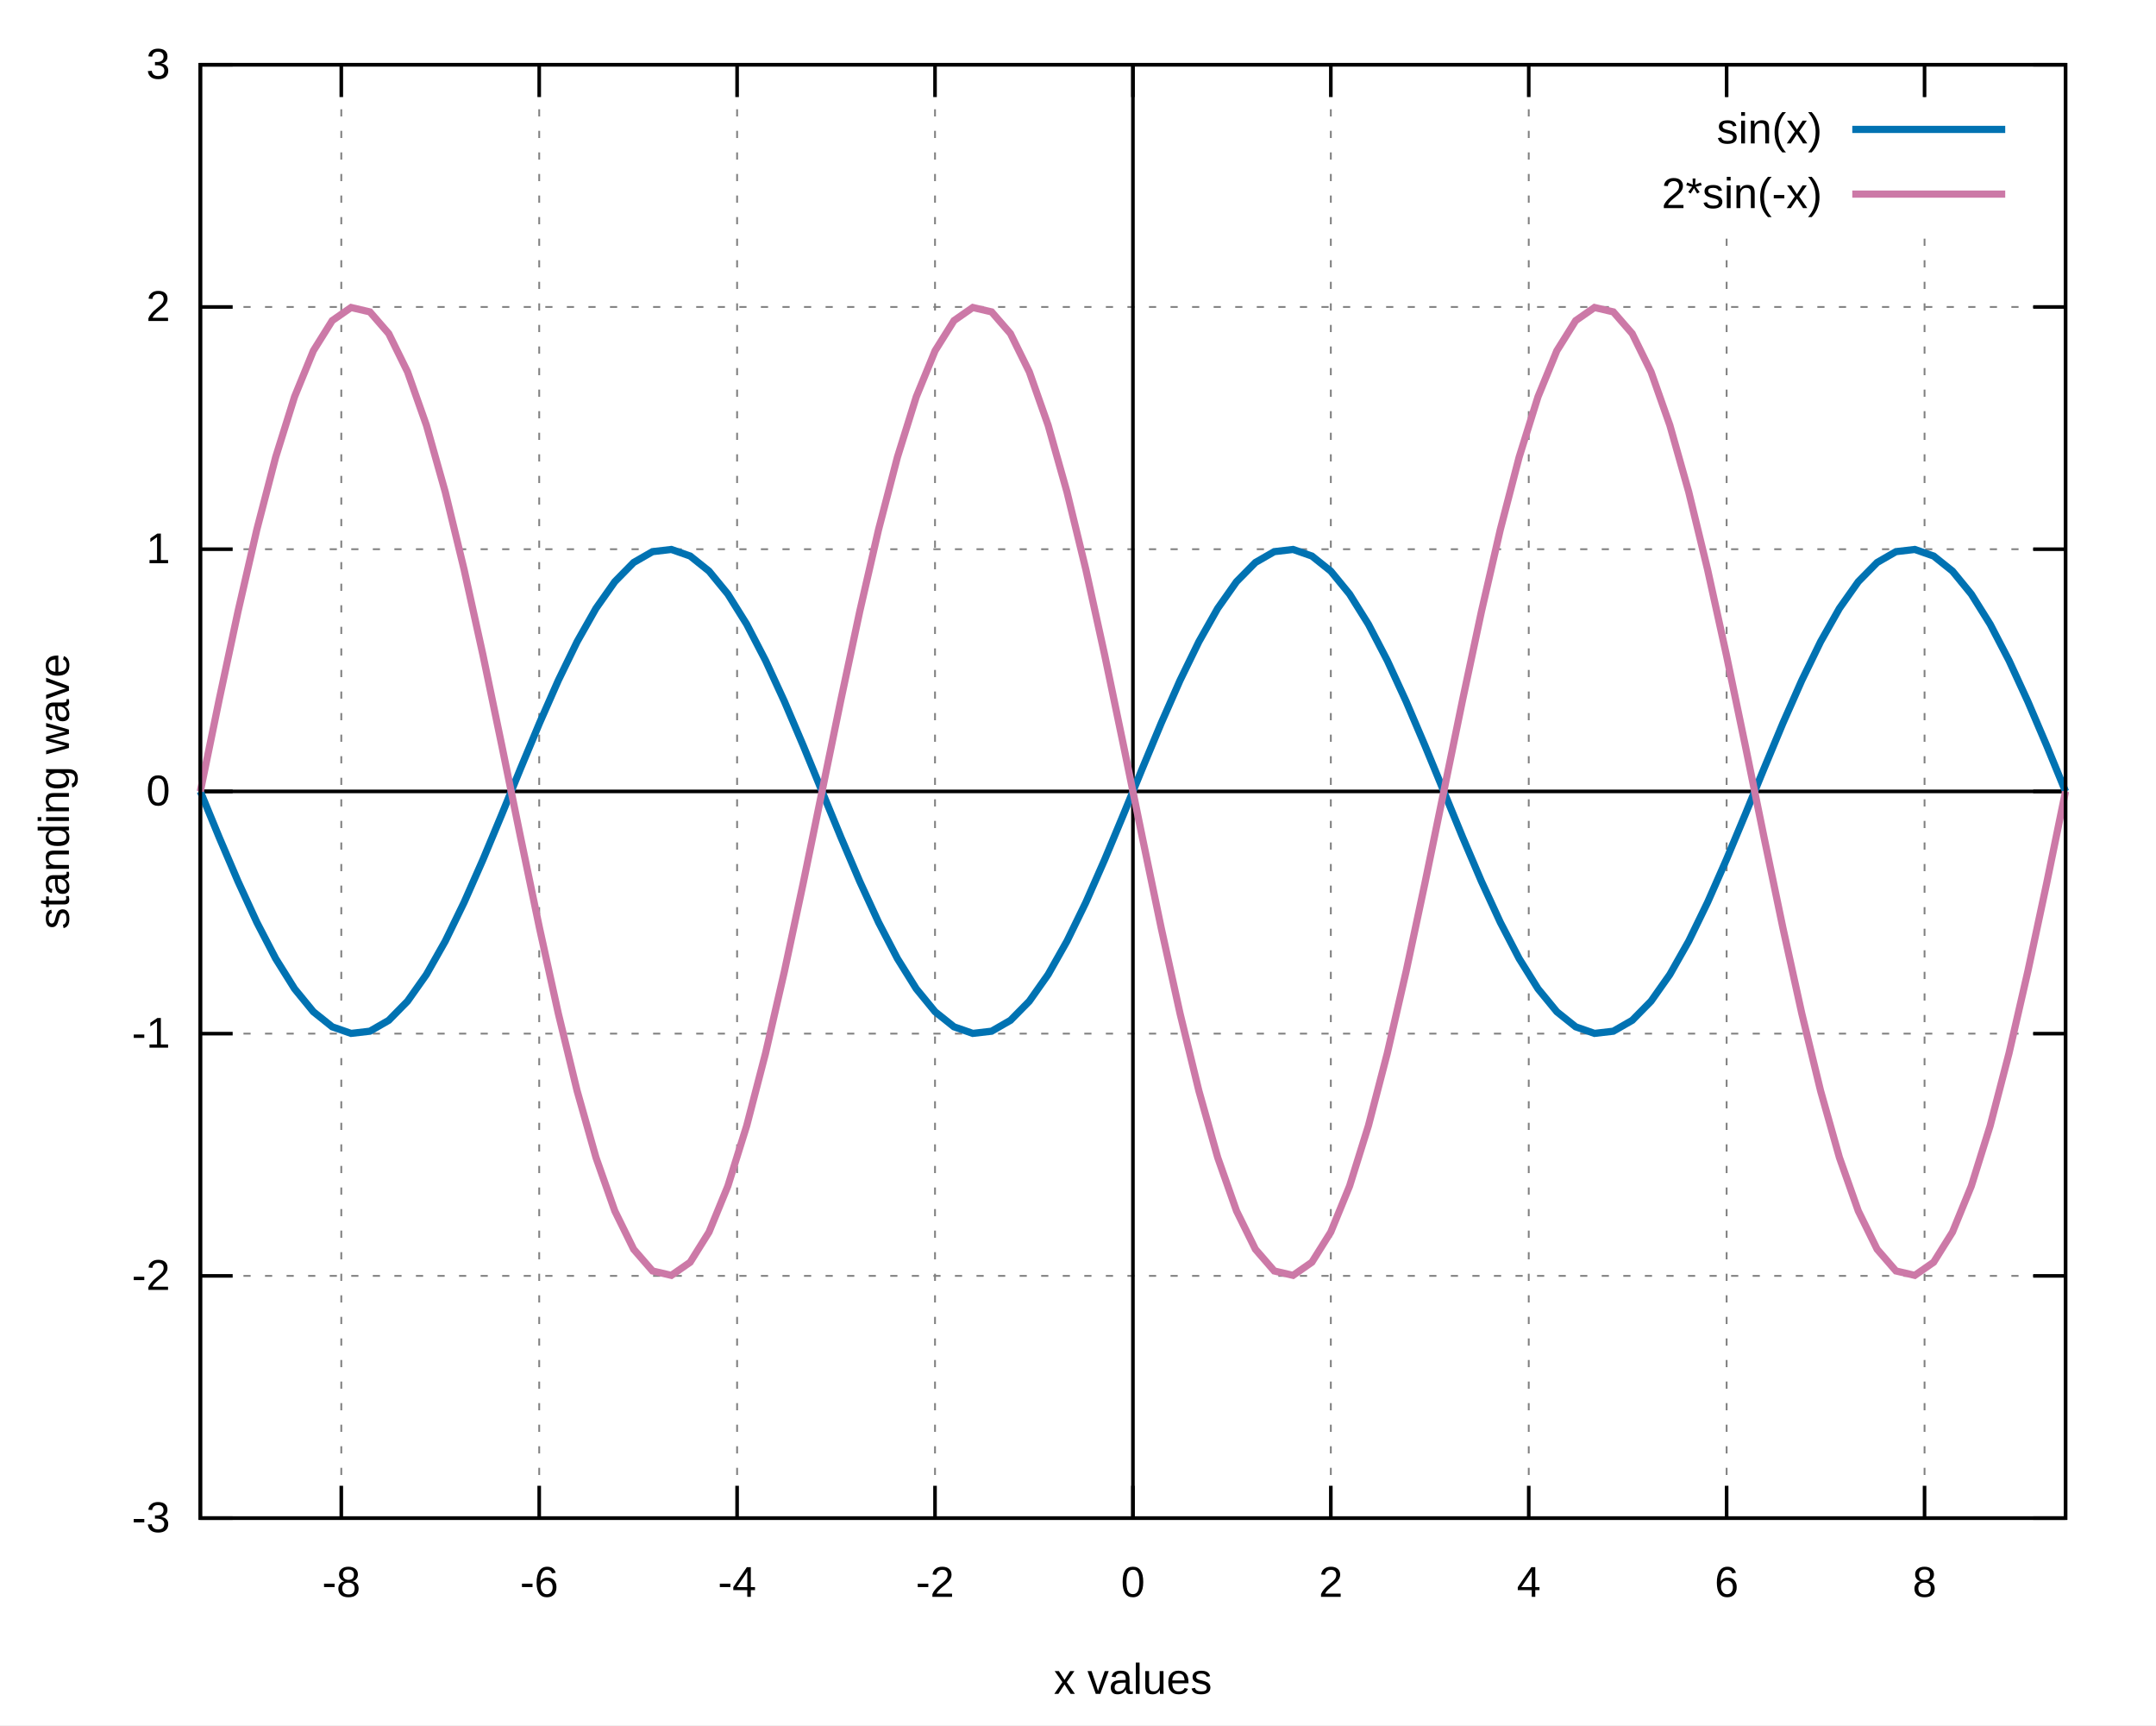
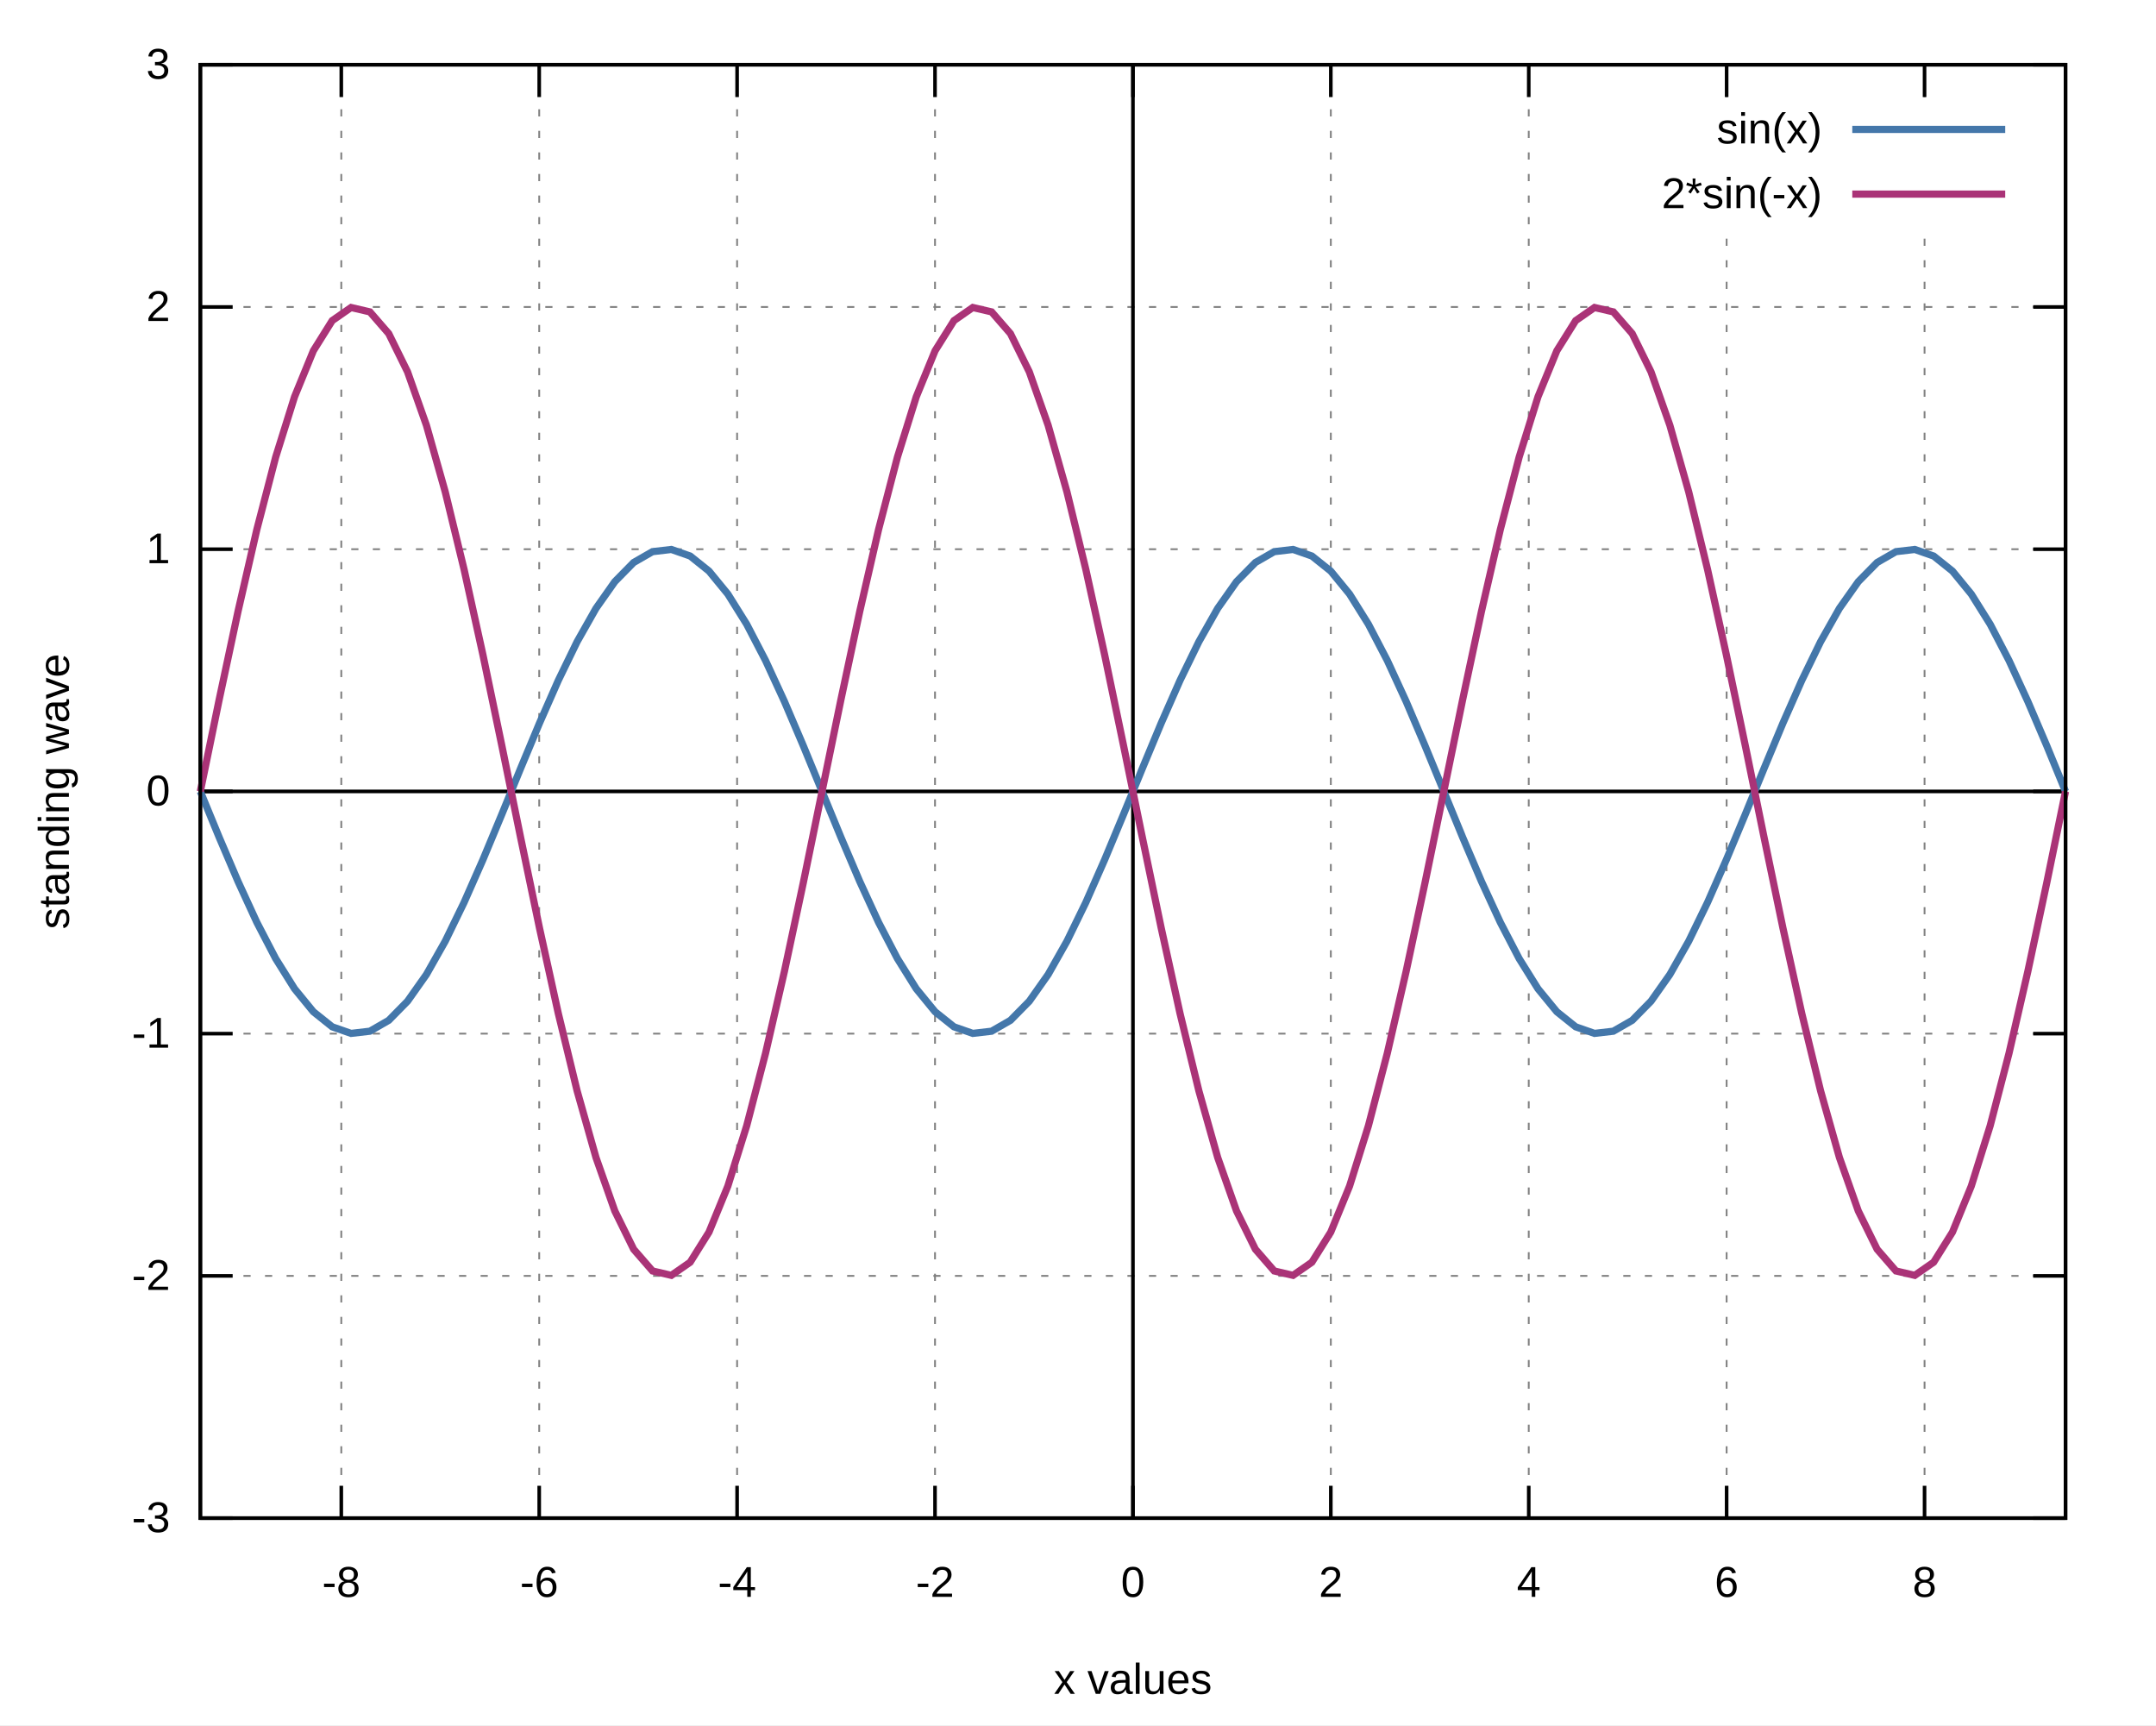
<svg xmlns="http://www.w3.org/2000/svg" xmlns:xlink="http://www.w3.org/1999/xlink" width="600" height="480" viewBox="0 0 600 480">
  <g id="gnuplot_canvas">
    <rect x="0" y="0" width="600" height="480" fill="#ffffff" />
    <defs>
      <circle id="gpDot" r="0.5" stroke-width="0.5" stroke="currentColor" />
      <path id="gpPt0" stroke-width="0.222" stroke="currentColor" d="M-1,0 h2 M0,-1 v2" />
      <path id="gpPt1" stroke-width="0.222" stroke="currentColor" d="M-1,-1 L1,1 M1,-1 L-1,1" />
      <path id="gpPt2" stroke-width="0.222" stroke="currentColor" d="M-1,0 L1,0 M0,-1 L0,1 M-1,-1 L1,1 M-1,1 L1,-1" />
      <rect id="gpPt3" stroke-width="0.222" stroke="currentColor" x="-1" y="-1" width="2" height="2" />
      <rect id="gpPt4" stroke-width="0.222" stroke="currentColor" fill="currentColor" x="-1" y="-1" width="2" height="2" />
      <circle id="gpPt5" stroke-width="0.222" stroke="currentColor" cx="0" cy="0" r="1" />
      <use xlink:href="#gpPt5" id="gpPt6" fill="currentColor" stroke="none" />
      <path id="gpPt7" stroke-width="0.222" stroke="currentColor" d="M0,-1.33 L-1.33,0.67 L1.33,0.67 z" />
      <use xlink:href="#gpPt7" id="gpPt8" fill="currentColor" stroke="none" />
      <use xlink:href="#gpPt7" id="gpPt9" stroke="currentColor" transform="rotate(180)" />
      <use xlink:href="#gpPt9" id="gpPt10" fill="currentColor" stroke="none" />
      <use xlink:href="#gpPt3" id="gpPt11" stroke="currentColor" transform="rotate(45)" />
      <use xlink:href="#gpPt11" id="gpPt12" fill="currentColor" stroke="none" />
      <path id="gpPt13" stroke-width="0.222" stroke="currentColor" d="M0,1.330 L1.265,0.411 L0.782,-1.067 L-0.782,-1.076 L-1.265,0.411 z" />
      <use xlink:href="#gpPt13" id="gpPt14" fill="currentColor" stroke="none" />
      <filter id="textbox" filterUnits="objectBoundingBox" x="0" y="0" height="1" width="1">
        <feFlood flood-color="#FFFFFF" flood-opacity="1" result="bgnd" />
        <feComposite in="SourceGraphic" in2="bgnd" operator="atop" />
      </filter>
      <filter id="greybox" filterUnits="objectBoundingBox" x="0" y="0" height="1" width="1">
        <feFlood flood-color="lightgrey" flood-opacity="1" result="grey" />
        <feComposite in="SourceGraphic" in2="grey" operator="atop" />
      </filter>
    </defs>
    <g fill="none" color="#FFFFFF" stroke="currentColor" stroke-width="1.00" stroke-linecap="butt" stroke-linejoin="miter">
</g>
    <g fill="none" color="black" stroke="currentColor" stroke-width="1.00" stroke-linecap="butt" stroke-linejoin="miter">
</g>
    <g fill="none" color="black" stroke="black" stroke-width="0.50" stroke-linecap="butt" stroke-linejoin="miter">
</g>
    <g fill="none" color="gray" stroke="currentColor" stroke-width="0.50" stroke-linecap="butt" stroke-linejoin="miter">
      <path stroke="gray" stroke-dasharray="2,4" class="gridline" d="M55.75,422.40 L574.82,422.40  " />
    </g>
    <g fill="none" color="gray" stroke="gray" stroke-width="1.00" stroke-linecap="butt" stroke-linejoin="miter">
</g>
    <g fill="none" color="black" stroke="currentColor" stroke-width="1.00" stroke-linecap="butt" stroke-linejoin="miter">
      <path stroke="black" d="M55.75,422.40 L64.75,422.40 M574.82,422.40 L565.82,422.40  " />
      <g transform="translate(47.36,426.30)" stroke="none" fill="black" font-family="Arial" font-size="12.00" text-anchor="end">
        <text>
          <tspan font-family="Arial">-3</tspan>
        </text>
      </g>
    </g>
    <g fill="none" color="black" stroke="currentColor" stroke-width="1.00" stroke-linecap="butt" stroke-linejoin="miter">
</g>
    <g fill="none" color="black" stroke="black" stroke-width="0.50" stroke-linecap="butt" stroke-linejoin="miter">
</g>
    <g fill="none" color="gray" stroke="currentColor" stroke-width="0.50" stroke-linecap="butt" stroke-linejoin="miter">
      <path stroke="gray" stroke-dasharray="2,4" class="gridline" d="M55.75,355.00 L574.82,355.00  " />
    </g>
    <g fill="none" color="gray" stroke="gray" stroke-width="1.00" stroke-linecap="butt" stroke-linejoin="miter">
</g>
    <g fill="none" color="black" stroke="currentColor" stroke-width="1.00" stroke-linecap="butt" stroke-linejoin="miter">
      <path stroke="black" d="M55.75,355.00 L64.75,355.00 M574.82,355.00 L565.82,355.00  " />
      <g transform="translate(47.36,358.90)" stroke="none" fill="black" font-family="Arial" font-size="12.00" text-anchor="end">
        <text>
          <tspan font-family="Arial">-2</tspan>
        </text>
      </g>
    </g>
    <g fill="none" color="black" stroke="currentColor" stroke-width="1.00" stroke-linecap="butt" stroke-linejoin="miter">
</g>
    <g fill="none" color="black" stroke="black" stroke-width="0.50" stroke-linecap="butt" stroke-linejoin="miter">
</g>
    <g fill="none" color="gray" stroke="currentColor" stroke-width="0.50" stroke-linecap="butt" stroke-linejoin="miter">
      <path stroke="gray" stroke-dasharray="2,4" class="gridline" d="M55.75,287.60 L574.82,287.60  " />
    </g>
    <g fill="none" color="gray" stroke="gray" stroke-width="1.00" stroke-linecap="butt" stroke-linejoin="miter">
</g>
    <g fill="none" color="black" stroke="currentColor" stroke-width="1.00" stroke-linecap="butt" stroke-linejoin="miter">
      <path stroke="black" d="M55.75,287.60 L64.75,287.60 M574.82,287.60 L565.82,287.60  " />
      <g transform="translate(47.36,291.50)" stroke="none" fill="black" font-family="Arial" font-size="12.00" text-anchor="end">
        <text>
          <tspan font-family="Arial">-1</tspan>
        </text>
      </g>
    </g>
    <g fill="none" color="black" stroke="currentColor" stroke-width="1.00" stroke-linecap="butt" stroke-linejoin="miter">
</g>
    <g fill="none" color="black" stroke="black" stroke-width="0.50" stroke-linecap="butt" stroke-linejoin="miter">
</g>
    <g fill="none" color="gray" stroke="currentColor" stroke-width="0.50" stroke-linecap="butt" stroke-linejoin="miter">
      <path stroke="gray" stroke-dasharray="2,4" class="gridline" d="M55.75,220.20 L574.82,220.20  " />
    </g>
    <g fill="none" color="gray" stroke="gray" stroke-width="1.00" stroke-linecap="butt" stroke-linejoin="miter">
</g>
    <g fill="none" color="black" stroke="currentColor" stroke-width="1.00" stroke-linecap="butt" stroke-linejoin="miter">
      <path stroke="black" d="M55.75,220.20 L64.75,220.20 M574.82,220.20 L565.82,220.20  " />
      <g transform="translate(47.36,224.10)" stroke="none" fill="black" font-family="Arial" font-size="12.00" text-anchor="end">
        <text>
          <tspan font-family="Arial"> 0</tspan>
        </text>
      </g>
    </g>
    <g fill="none" color="black" stroke="currentColor" stroke-width="1.00" stroke-linecap="butt" stroke-linejoin="miter">
</g>
    <g fill="none" color="black" stroke="black" stroke-width="0.50" stroke-linecap="butt" stroke-linejoin="miter">
</g>
    <g fill="none" color="gray" stroke="currentColor" stroke-width="0.50" stroke-linecap="butt" stroke-linejoin="miter">
      <path stroke="gray" stroke-dasharray="2,4" class="gridline" d="M55.75,152.81 L574.82,152.81  " />
    </g>
    <g fill="none" color="gray" stroke="gray" stroke-width="1.00" stroke-linecap="butt" stroke-linejoin="miter">
</g>
    <g fill="none" color="black" stroke="currentColor" stroke-width="1.00" stroke-linecap="butt" stroke-linejoin="miter">
      <path stroke="black" d="M55.75,152.81 L64.75,152.81 M574.82,152.81 L565.82,152.81  " />
      <g transform="translate(47.36,156.71)" stroke="none" fill="black" font-family="Arial" font-size="12.00" text-anchor="end">
        <text>
          <tspan font-family="Arial"> 1</tspan>
        </text>
      </g>
    </g>
    <g fill="none" color="black" stroke="currentColor" stroke-width="1.00" stroke-linecap="butt" stroke-linejoin="miter">
</g>
    <g fill="none" color="black" stroke="black" stroke-width="0.50" stroke-linecap="butt" stroke-linejoin="miter">
</g>
    <g fill="none" color="gray" stroke="currentColor" stroke-width="0.50" stroke-linecap="butt" stroke-linejoin="miter">
      <path stroke="gray" stroke-dasharray="2,4" class="gridline" d="M55.75,85.41 L574.82,85.41  " />
    </g>
    <g fill="none" color="gray" stroke="gray" stroke-width="1.00" stroke-linecap="butt" stroke-linejoin="miter">
</g>
    <g fill="none" color="black" stroke="currentColor" stroke-width="1.00" stroke-linecap="butt" stroke-linejoin="miter">
      <path stroke="black" d="M55.75,85.41 L64.75,85.41 M574.82,85.41 L565.82,85.41  " />
      <g transform="translate(47.36,89.31)" stroke="none" fill="black" font-family="Arial" font-size="12.00" text-anchor="end">
        <text>
          <tspan font-family="Arial"> 2</tspan>
        </text>
      </g>
    </g>
    <g fill="none" color="black" stroke="currentColor" stroke-width="1.00" stroke-linecap="butt" stroke-linejoin="miter">
</g>
    <g fill="none" color="black" stroke="black" stroke-width="0.50" stroke-linecap="butt" stroke-linejoin="miter">
</g>
    <g fill="none" color="gray" stroke="currentColor" stroke-width="0.50" stroke-linecap="butt" stroke-linejoin="miter">
      <path stroke="gray" stroke-dasharray="2,4" class="gridline" d="M55.75,18.01 L574.82,18.01  " />
    </g>
    <g fill="none" color="gray" stroke="gray" stroke-width="1.00" stroke-linecap="butt" stroke-linejoin="miter">
</g>
    <g fill="none" color="black" stroke="currentColor" stroke-width="1.00" stroke-linecap="butt" stroke-linejoin="miter">
      <path stroke="black" d="M55.75,18.01 L64.75,18.01 M574.82,18.01 L565.82,18.01  " />
      <g transform="translate(47.36,21.91)" stroke="none" fill="black" font-family="Arial" font-size="12.00" text-anchor="end">
        <text>
          <tspan font-family="Arial"> 3</tspan>
        </text>
      </g>
    </g>
    <g fill="none" color="black" stroke="currentColor" stroke-width="1.00" stroke-linecap="butt" stroke-linejoin="miter">
</g>
    <g fill="none" color="black" stroke="black" stroke-width="0.50" stroke-linecap="butt" stroke-linejoin="miter">
</g>
    <g fill="none" color="gray" stroke="currentColor" stroke-width="0.50" stroke-linecap="butt" stroke-linejoin="miter">
      <path stroke="gray" stroke-dasharray="2,4" class="gridline" d="M94.98,422.40 L94.98,18.01  " />
    </g>
    <g fill="none" color="gray" stroke="gray" stroke-width="1.00" stroke-linecap="butt" stroke-linejoin="miter">
</g>
    <g fill="none" color="black" stroke="currentColor" stroke-width="1.00" stroke-linecap="butt" stroke-linejoin="miter">
      <path stroke="black" d="M94.98,422.40 L94.98,413.40 M94.98,18.01 L94.98,27.01  " />
      <g transform="translate(94.98,444.30)" stroke="none" fill="black" font-family="Arial" font-size="12.00" text-anchor="middle">
        <text>
          <tspan font-family="Arial">-8</tspan>
        </text>
      </g>
    </g>
    <g fill="none" color="black" stroke="currentColor" stroke-width="1.00" stroke-linecap="butt" stroke-linejoin="miter">
</g>
    <g fill="none" color="black" stroke="black" stroke-width="0.50" stroke-linecap="butt" stroke-linejoin="miter">
</g>
    <g fill="none" color="gray" stroke="currentColor" stroke-width="0.50" stroke-linecap="butt" stroke-linejoin="miter">
      <path stroke="gray" stroke-dasharray="2,4" class="gridline" d="M150.06,422.40 L150.06,18.01  " />
    </g>
    <g fill="none" color="gray" stroke="gray" stroke-width="1.00" stroke-linecap="butt" stroke-linejoin="miter">
</g>
    <g fill="none" color="black" stroke="currentColor" stroke-width="1.00" stroke-linecap="butt" stroke-linejoin="miter">
      <path stroke="black" d="M150.06,422.40 L150.06,413.40 M150.06,18.01 L150.06,27.01  " />
      <g transform="translate(150.06,444.30)" stroke="none" fill="black" font-family="Arial" font-size="12.00" text-anchor="middle">
        <text>
          <tspan font-family="Arial">-6</tspan>
        </text>
      </g>
    </g>
    <g fill="none" color="black" stroke="currentColor" stroke-width="1.00" stroke-linecap="butt" stroke-linejoin="miter">
</g>
    <g fill="none" color="black" stroke="black" stroke-width="0.50" stroke-linecap="butt" stroke-linejoin="miter">
</g>
    <g fill="none" color="gray" stroke="currentColor" stroke-width="0.50" stroke-linecap="butt" stroke-linejoin="miter">
      <path stroke="gray" stroke-dasharray="2,4" class="gridline" d="M205.13,422.40 L205.13,18.01  " />
    </g>
    <g fill="none" color="gray" stroke="gray" stroke-width="1.00" stroke-linecap="butt" stroke-linejoin="miter">
</g>
    <g fill="none" color="black" stroke="currentColor" stroke-width="1.00" stroke-linecap="butt" stroke-linejoin="miter">
      <path stroke="black" d="M205.13,422.40 L205.13,413.40 M205.13,18.01 L205.13,27.01  " />
      <g transform="translate(205.13,444.30)" stroke="none" fill="black" font-family="Arial" font-size="12.00" text-anchor="middle">
        <text>
          <tspan font-family="Arial">-4</tspan>
        </text>
      </g>
    </g>
    <g fill="none" color="black" stroke="currentColor" stroke-width="1.00" stroke-linecap="butt" stroke-linejoin="miter">
</g>
    <g fill="none" color="black" stroke="black" stroke-width="0.50" stroke-linecap="butt" stroke-linejoin="miter">
</g>
    <g fill="none" color="gray" stroke="currentColor" stroke-width="0.50" stroke-linecap="butt" stroke-linejoin="miter">
      <path stroke="gray" stroke-dasharray="2,4" class="gridline" d="M260.21,422.40 L260.21,18.01  " />
    </g>
    <g fill="none" color="gray" stroke="gray" stroke-width="1.00" stroke-linecap="butt" stroke-linejoin="miter">
</g>
    <g fill="none" color="black" stroke="currentColor" stroke-width="1.00" stroke-linecap="butt" stroke-linejoin="miter">
      <path stroke="black" d="M260.21,422.40 L260.21,413.40 M260.21,18.01 L260.21,27.01  " />
      <g transform="translate(260.21,444.30)" stroke="none" fill="black" font-family="Arial" font-size="12.00" text-anchor="middle">
        <text>
          <tspan font-family="Arial">-2</tspan>
        </text>
      </g>
    </g>
    <g fill="none" color="black" stroke="currentColor" stroke-width="1.00" stroke-linecap="butt" stroke-linejoin="miter">
</g>
    <g fill="none" color="black" stroke="black" stroke-width="0.50" stroke-linecap="butt" stroke-linejoin="miter">
</g>
    <g fill="none" color="gray" stroke="currentColor" stroke-width="0.50" stroke-linecap="butt" stroke-linejoin="miter">
      <path stroke="gray" stroke-dasharray="2,4" class="gridline" d="M315.29,422.40 L315.29,18.01  " />
    </g>
    <g fill="none" color="gray" stroke="gray" stroke-width="1.00" stroke-linecap="butt" stroke-linejoin="miter">
</g>
    <g fill="none" color="black" stroke="currentColor" stroke-width="1.00" stroke-linecap="butt" stroke-linejoin="miter">
      <path stroke="black" d="M315.29,422.40 L315.29,413.40 M315.29,18.01 L315.29,27.01  " />
      <g transform="translate(315.29,444.30)" stroke="none" fill="black" font-family="Arial" font-size="12.00" text-anchor="middle">
        <text>
          <tspan font-family="Arial"> 0</tspan>
        </text>
      </g>
    </g>
    <g fill="none" color="black" stroke="currentColor" stroke-width="1.00" stroke-linecap="butt" stroke-linejoin="miter">
</g>
    <g fill="none" color="black" stroke="black" stroke-width="0.50" stroke-linecap="butt" stroke-linejoin="miter">
</g>
    <g fill="none" color="gray" stroke="currentColor" stroke-width="0.50" stroke-linecap="butt" stroke-linejoin="miter">
      <path stroke="gray" stroke-dasharray="2,4" class="gridline" d="M370.36,422.40 L370.36,18.01  " />
    </g>
    <g fill="none" color="gray" stroke="gray" stroke-width="1.00" stroke-linecap="butt" stroke-linejoin="miter">
</g>
    <g fill="none" color="black" stroke="currentColor" stroke-width="1.00" stroke-linecap="butt" stroke-linejoin="miter">
      <path stroke="black" d="M370.36,422.40 L370.36,413.40 M370.36,18.01 L370.36,27.01  " />
      <g transform="translate(370.36,444.30)" stroke="none" fill="black" font-family="Arial" font-size="12.00" text-anchor="middle">
        <text>
          <tspan font-family="Arial"> 2</tspan>
        </text>
      </g>
    </g>
    <g fill="none" color="black" stroke="currentColor" stroke-width="1.00" stroke-linecap="butt" stroke-linejoin="miter">
</g>
    <g fill="none" color="black" stroke="black" stroke-width="0.50" stroke-linecap="butt" stroke-linejoin="miter">
</g>
    <g fill="none" color="gray" stroke="currentColor" stroke-width="0.50" stroke-linecap="butt" stroke-linejoin="miter">
      <path stroke="gray" stroke-dasharray="2,4" class="gridline" d="M425.44,422.40 L425.44,18.01  " />
    </g>
    <g fill="none" color="gray" stroke="gray" stroke-width="1.00" stroke-linecap="butt" stroke-linejoin="miter">
</g>
    <g fill="none" color="black" stroke="currentColor" stroke-width="1.00" stroke-linecap="butt" stroke-linejoin="miter">
      <path stroke="black" d="M425.44,422.40 L425.44,413.40 M425.44,18.01 L425.44,27.01  " />
      <g transform="translate(425.44,444.30)" stroke="none" fill="black" font-family="Arial" font-size="12.00" text-anchor="middle">
        <text>
          <tspan font-family="Arial"> 4</tspan>
        </text>
      </g>
    </g>
    <g fill="none" color="black" stroke="currentColor" stroke-width="1.00" stroke-linecap="butt" stroke-linejoin="miter">
</g>
    <g fill="none" color="black" stroke="black" stroke-width="0.50" stroke-linecap="butt" stroke-linejoin="miter">
</g>
    <g fill="none" color="gray" stroke="currentColor" stroke-width="0.50" stroke-linecap="butt" stroke-linejoin="miter">
      <path stroke="gray" stroke-dasharray="2,4" class="gridline" d="M480.51,422.40 L480.51,63.01 M480.51,27.01 L480.51,18.01  " />
    </g>
    <g fill="none" color="gray" stroke="gray" stroke-width="1.00" stroke-linecap="butt" stroke-linejoin="miter">
</g>
    <g fill="none" color="black" stroke="currentColor" stroke-width="1.00" stroke-linecap="butt" stroke-linejoin="miter">
      <path stroke="black" d="M480.51,422.40 L480.51,413.40 M480.51,18.01 L480.51,27.01  " />
      <g transform="translate(480.51,444.30)" stroke="none" fill="black" font-family="Arial" font-size="12.00" text-anchor="middle">
        <text>
          <tspan font-family="Arial"> 6</tspan>
        </text>
      </g>
    </g>
    <g fill="none" color="black" stroke="currentColor" stroke-width="1.00" stroke-linecap="butt" stroke-linejoin="miter">
</g>
    <g fill="none" color="black" stroke="black" stroke-width="0.50" stroke-linecap="butt" stroke-linejoin="miter">
</g>
    <g fill="none" color="gray" stroke="currentColor" stroke-width="0.50" stroke-linecap="butt" stroke-linejoin="miter">
      <path stroke="gray" stroke-dasharray="2,4" class="gridline" d="M535.59,422.40 L535.59,63.01 M535.59,27.01 L535.59,18.01  " />
    </g>
    <g fill="none" color="gray" stroke="gray" stroke-width="1.00" stroke-linecap="butt" stroke-linejoin="miter">
</g>
    <g fill="none" color="black" stroke="currentColor" stroke-width="1.00" stroke-linecap="butt" stroke-linejoin="miter">
      <path stroke="black" d="M535.59,422.40 L535.59,413.40 M535.59,18.01 L535.59,27.01  " />
      <g transform="translate(535.59,444.30)" stroke="none" fill="black" font-family="Arial" font-size="12.00" text-anchor="middle">
        <text>
          <tspan font-family="Arial"> 8</tspan>
        </text>
      </g>
    </g>
    <g fill="none" color="black" stroke="currentColor" stroke-width="1.00" stroke-linecap="butt" stroke-linejoin="miter">
</g>
    <g fill="none" color="black" stroke="currentColor" stroke-width="1.00" stroke-linecap="butt" stroke-linejoin="miter">
      <path stroke="rgb(  0,   0,   0)" d="M55.75,220.20 L574.82,220.20  " />
    </g>
    <g fill="none" color="black" stroke="currentColor" stroke-width="1.00" stroke-linecap="butt" stroke-linejoin="miter">
      <path stroke="rgb(  0,   0,   0)" d="M315.29,422.40 L315.29,18.01  " />
    </g>
    <g fill="none" color="black" stroke="currentColor" stroke-width="1.00" stroke-linecap="butt" stroke-linejoin="miter">
      <path stroke="black" d="M55.75,18.01 L55.75,422.40 L574.82,422.40 L574.82,18.01 L55.75,18.01 Z  " />
    </g>
    <g fill="none" color="black" stroke="currentColor" stroke-width="1.00" stroke-linecap="butt" stroke-linejoin="miter">
</g>
    <g id="gnuplot_plot_1">
      <g fill="none" color="#FFFFFF" stroke="black" stroke-width="2.00" stroke-linecap="butt" stroke-linejoin="miter">
</g>
      <g fill="none" color="black" stroke="currentColor" stroke-width="2.00" stroke-linecap="butt" stroke-linejoin="miter">
        <g transform="translate(507.09,39.91)" stroke="none" fill="black" font-family="Arial" font-size="12.00" text-anchor="end">
          <text>sin(x)</text>
        </g>
      </g>
      <g fill="none" color="black" stroke="currentColor" stroke-width="2.00" stroke-linecap="butt" stroke-linejoin="miter">
-         <path stroke="rgb(  0, 114, 178)" d="M515.48,36.01 L558.04,36.01 M55.75,220.21 L60.99,232.96 L66.24,245.25 L71.48,256.64 L76.72,266.72 L81.97,275.11   L87.21,281.51 L92.45,285.70 L97.70,287.53 L102.94,286.92 L108.18,283.90 L113.42,278.57 L118.67,271.14 L123.91,261.87   L129.15,251.09 L134.40,239.19 L139.64,226.61 L144.88,213.80 L150.13,201.22 L155.37,189.32 L160.61,178.54 L165.86,169.27   L171.10,161.84 L176.34,156.51 L181.59,153.49 L186.83,152.88 L192.07,154.71 L197.31,158.90 L202.56,165.30 L207.80,173.69   L213.04,183.77 L218.29,195.16 L223.53,207.45 L228.77,220.20 L234.02,232.96 L239.26,245.25 L244.50,256.64 L249.75,266.72   L254.99,275.11 L260.23,281.51 L265.48,285.70 L270.72,287.53 L275.96,286.92 L281.20,283.90 L286.45,278.57 L291.69,271.14   L296.93,261.87 L302.18,251.09 L307.42,239.19 L312.66,226.61 L317.91,213.80 L323.15,201.22 L328.39,189.32 L333.64,178.54   L338.88,169.27 L344.12,161.84 L349.37,156.51 L354.61,153.49 L359.85,152.88 L365.09,154.71 L370.34,158.90 L375.58,165.30   L380.82,173.69 L386.07,183.77 L391.31,195.16 L396.55,207.45 L401.80,220.20 L407.04,232.96 L412.28,245.25 L417.53,256.64   L422.77,266.72 L428.01,275.11 L433.26,281.51 L438.50,285.70 L443.74,287.53 L448.98,286.92 L454.23,283.90 L459.47,278.57   L464.71,271.14 L469.96,261.87 L475.20,251.09 L480.44,239.19 L485.69,226.61 L490.93,213.80 L496.17,201.22 L501.42,189.32   L506.66,178.54 L511.90,169.27 L517.15,161.84 L522.39,156.51 L527.63,153.49 L532.87,152.88 L538.12,154.71 L543.36,158.90   L548.60,165.30 L553.85,173.69 L559.09,183.77 L564.33,195.16 L569.58,207.45 L574.82,220.20  " />
+         <path stroke="rgb( 68, 119, 170)" d="M515.48,36.01 L558.04,36.01 M55.75,220.21 L60.99,232.96 L66.24,245.25 L71.48,256.64 L76.72,266.72 L81.97,275.11   L87.21,281.51 L92.45,285.70 L97.70,287.53 L102.94,286.92 L108.18,283.90 L113.42,278.57 L118.67,271.14 L123.91,261.87   L129.15,251.09 L134.40,239.19 L139.64,226.61 L144.88,213.80 L150.13,201.22 L155.37,189.32 L160.61,178.54 L165.86,169.27   L171.10,161.84 L176.34,156.51 L181.59,153.49 L186.83,152.88 L192.07,154.71 L197.31,158.90 L202.56,165.30 L207.80,173.69   L213.04,183.77 L218.29,195.16 L223.53,207.45 L228.77,220.20 L234.02,232.96 L239.26,245.25 L244.50,256.64 L249.75,266.72   L254.99,275.11 L260.23,281.51 L265.48,285.70 L270.72,287.53 L275.96,286.92 L281.20,283.90 L286.45,278.57 L291.69,271.14   L296.93,261.87 L302.18,251.09 L307.42,239.19 L312.66,226.61 L317.91,213.80 L323.15,201.22 L328.39,189.32 L333.64,178.54   L338.88,169.27 L344.12,161.84 L349.37,156.51 L354.61,153.49 L359.85,152.88 L365.09,154.71 L370.34,158.90 L375.58,165.30   L380.82,173.69 L386.07,183.77 L391.31,195.16 L396.55,207.45 L401.80,220.20 L407.04,232.96 L412.28,245.25 L417.53,256.64   L422.77,266.72 L428.01,275.11 L433.26,281.51 L438.50,285.70 L443.74,287.53 L448.98,286.92 L454.23,283.90 L459.47,278.57   L464.71,271.14 L469.96,261.87 L475.20,251.09 L480.44,239.19 L485.69,226.61 L490.93,213.80 L496.17,201.22 L501.42,189.32   L506.66,178.54 L511.90,169.27 L517.15,161.84 L522.39,156.51 L527.63,153.49 L532.87,152.88 L538.12,154.71 L543.36,158.90   L548.60,165.30 L553.85,173.69 L559.09,183.77 L564.33,195.16 L569.58,207.45 L574.82,220.20  " />
      </g>
    </g>
    <g id="gnuplot_plot_2">
      <g fill="none" color="black" stroke="currentColor" stroke-width="2.00" stroke-linecap="butt" stroke-linejoin="miter">
        <g transform="translate(507.09,57.91)" stroke="none" fill="black" font-family="Arial" font-size="12.00" text-anchor="end">
          <text>2*sin(-x)</text>
        </g>
      </g>
      <g fill="none" color="black" stroke="currentColor" stroke-width="2.00" stroke-linecap="butt" stroke-linejoin="miter">
-         <path stroke="rgb(204, 121, 167)" d="M515.48,54.01 L558.04,54.01 M55.75,220.20 L60.99,194.69 L66.24,170.11 L71.48,147.33 L76.72,127.18 L81.97,110.40   L87.21,97.59 L92.45,89.21 L97.70,85.56 L102.94,86.78 L108.18,92.82 L113.42,103.47 L118.67,118.33 L123.91,136.88   L129.15,158.44 L134.40,182.23 L139.64,207.39 L144.88,233.02 L150.13,258.18 L155.37,281.97 L160.61,303.53 L165.86,322.08   L171.10,336.94 L176.34,347.59 L181.59,353.63 L186.83,354.85 L192.07,351.20 L197.31,342.82 L202.56,330.01 L207.80,313.23   L213.04,293.08 L218.29,270.30 L223.53,245.72 L228.77,220.20 L234.02,194.69 L239.26,170.11 L244.50,147.33 L249.75,127.18   L254.99,110.40 L260.23,97.59 L265.48,89.21 L270.72,85.56 L275.96,86.78 L281.20,92.82 L286.45,103.47 L291.69,118.33   L296.93,136.88 L302.18,158.44 L307.42,182.23 L312.66,207.39 L317.91,233.02 L323.15,258.18 L328.39,281.97 L333.64,303.53   L338.88,322.08 L344.12,336.94 L349.37,347.59 L354.61,353.63 L359.85,354.85 L365.09,351.20 L370.34,342.82 L375.58,330.01   L380.82,313.23 L386.07,293.08 L391.31,270.30 L396.55,245.72 L401.80,220.21 L407.04,194.69 L412.28,170.11 L417.53,147.33   L422.77,127.18 L428.01,110.40 L433.26,97.59 L438.50,89.21 L443.74,85.56 L448.98,86.78 L454.23,92.82 L459.47,103.47   L464.71,118.33 L469.96,136.88 L475.20,158.44 L480.44,182.23 L485.69,207.39 L490.93,233.02 L496.17,258.18 L501.42,281.97   L506.66,303.53 L511.90,322.08 L517.15,336.94 L522.39,347.59 L527.63,353.63 L532.87,354.85 L538.12,351.20 L543.36,342.82   L548.60,330.01 L553.85,313.23 L559.09,293.08 L564.33,270.30 L569.58,245.72 L574.82,220.21  " />
+         <path stroke="rgb(170,  51, 119)" d="M515.48,54.01 L558.04,54.01 M55.75,220.20 L60.99,194.69 L66.24,170.11 L71.48,147.33 L76.72,127.18 L81.97,110.40   L87.21,97.59 L92.45,89.21 L97.70,85.56 L102.94,86.78 L108.18,92.82 L113.42,103.47 L118.67,118.33 L123.91,136.88   L129.15,158.44 L134.40,182.23 L139.64,207.39 L144.88,233.02 L150.13,258.18 L155.37,281.97 L160.61,303.53 L165.86,322.08   L171.10,336.94 L176.34,347.59 L181.59,353.63 L186.83,354.85 L192.07,351.20 L197.31,342.82 L202.56,330.01 L207.80,313.23   L213.04,293.08 L218.29,270.30 L223.53,245.72 L228.77,220.20 L234.02,194.69 L239.26,170.11 L244.50,147.33 L249.75,127.18   L254.99,110.40 L260.23,97.59 L265.48,89.21 L270.72,85.56 L275.96,86.78 L281.20,92.82 L286.45,103.47 L291.69,118.33   L296.93,136.88 L302.18,158.44 L307.42,182.23 L312.66,207.39 L317.91,233.02 L323.15,258.18 L328.39,281.97 L333.64,303.53   L338.88,322.08 L344.12,336.94 L349.37,347.59 L354.61,353.63 L359.85,354.85 L365.09,351.20 L370.34,342.82 L375.58,330.01   L380.82,313.23 L386.07,293.08 L391.31,270.30 L396.55,245.72 L401.80,220.21 L407.04,194.69 L412.28,170.11 L417.53,147.33   L422.77,127.18 L428.01,110.40 L433.26,97.59 L438.50,89.21 L443.74,85.56 L448.98,86.78 L454.23,92.82 L459.47,103.47   L464.71,118.33 L469.96,136.88 L475.20,158.44 L480.44,182.23 L485.69,207.39 L490.93,233.02 L496.17,258.18 L501.42,281.97   L506.66,303.53 L511.90,322.08 L517.15,336.94 L522.39,347.59 L527.63,353.63 L532.87,354.85 L538.12,351.20 L543.36,342.82   L548.60,330.01 L553.85,313.23 L559.09,293.08 L564.33,270.30 L569.58,245.72 L574.82,220.21  " />
      </g>
    </g>
    <g fill="none" color="black" stroke="currentColor" stroke-width="2.00" stroke-linecap="butt" stroke-linejoin="miter">
</g>
    <g fill="none" color="black" stroke="black" stroke-width="1.00" stroke-linecap="butt" stroke-linejoin="miter">
</g>
    <g fill="none" color="black" stroke="currentColor" stroke-width="1.00" stroke-linecap="butt" stroke-linejoin="miter">
      <path stroke="black" d="M55.75,18.01 L55.75,422.40 L574.82,422.40 L574.82,18.01 L55.75,18.01 Z  " />
      <g transform="translate(19.18,220.21) rotate(270.00)" stroke="none" fill="black" font-family="Arial" font-size="12.00" text-anchor="middle">
        <text>
          <tspan font-family="Arial">standing wave</tspan>
        </text>
      </g>
    </g>
    <g fill="none" color="black" stroke="currentColor" stroke-width="1.00" stroke-linecap="butt" stroke-linejoin="miter">
      <g transform="translate(315.28,471.30)" stroke="none" fill="black" font-family="Arial" font-size="12.00" text-anchor="middle">
        <text>
          <tspan font-family="Arial">x values</tspan>
        </text>
      </g>
    </g>
    <g fill="none" color="black" stroke="currentColor" stroke-width="1.00" stroke-linecap="butt" stroke-linejoin="miter">
</g>
    <g fill="none" color="black" stroke="currentColor" stroke-width="1.00" stroke-linecap="butt" stroke-linejoin="miter">
</g>
  </g>
</svg>
